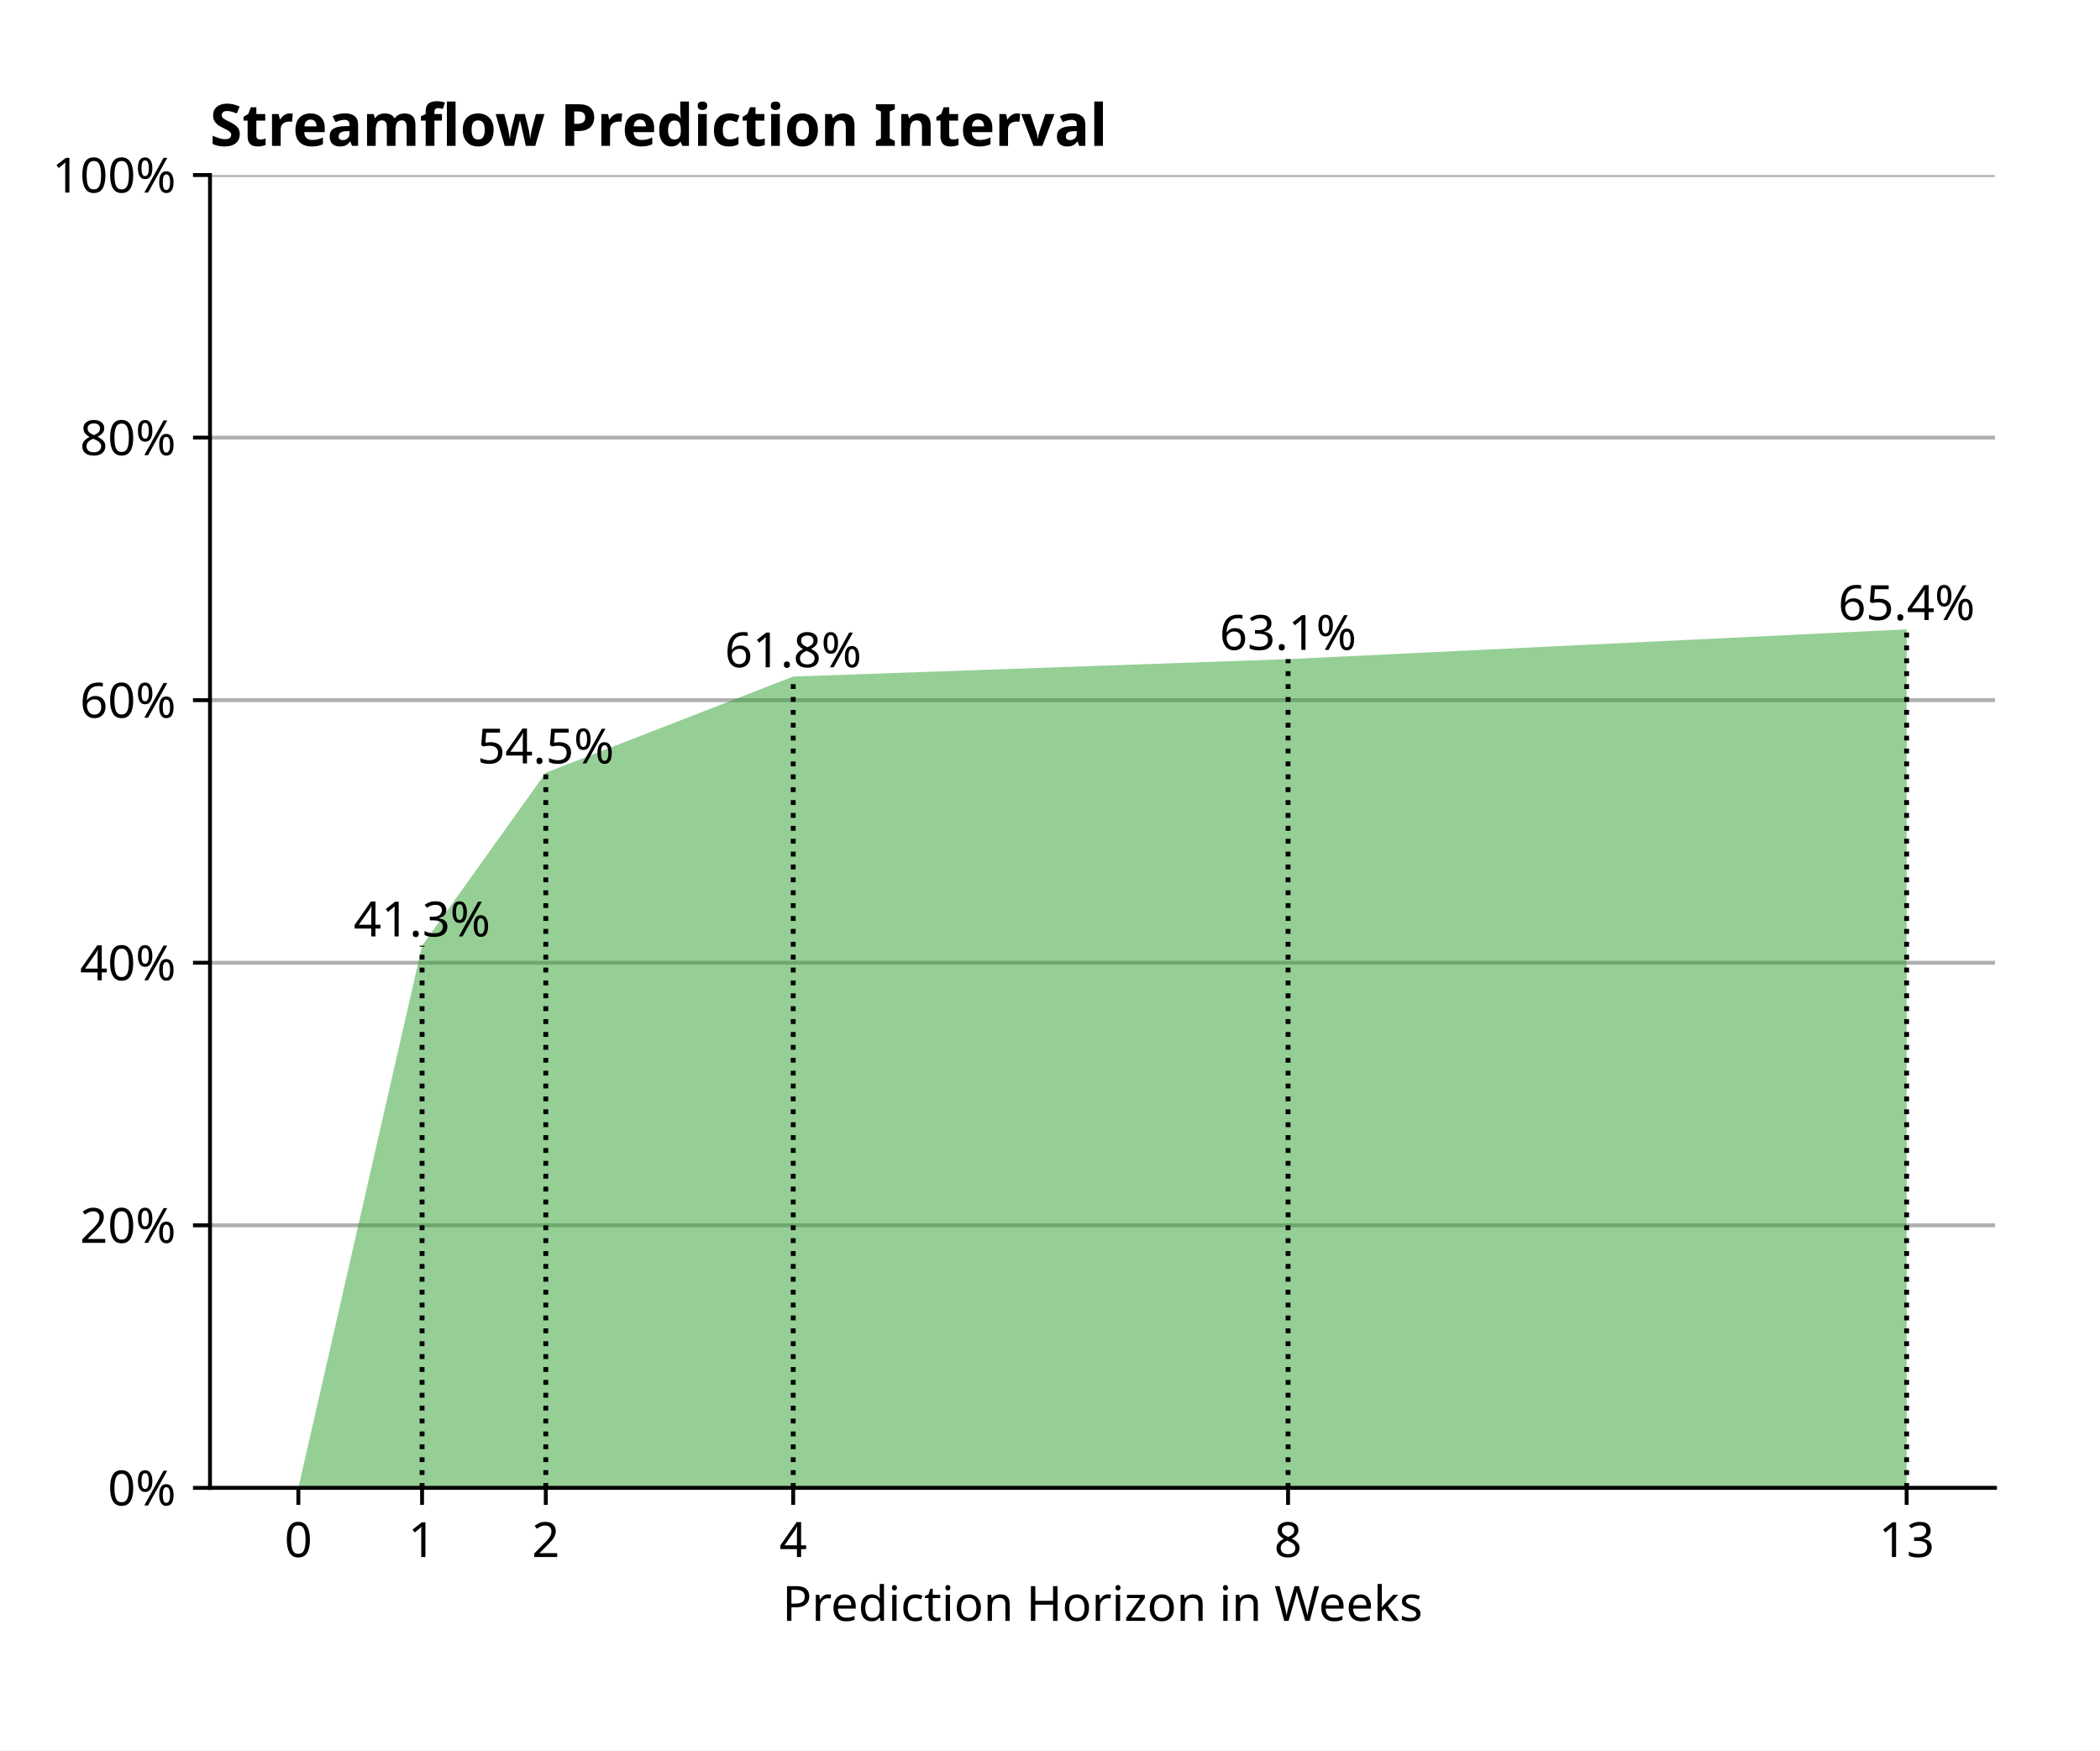
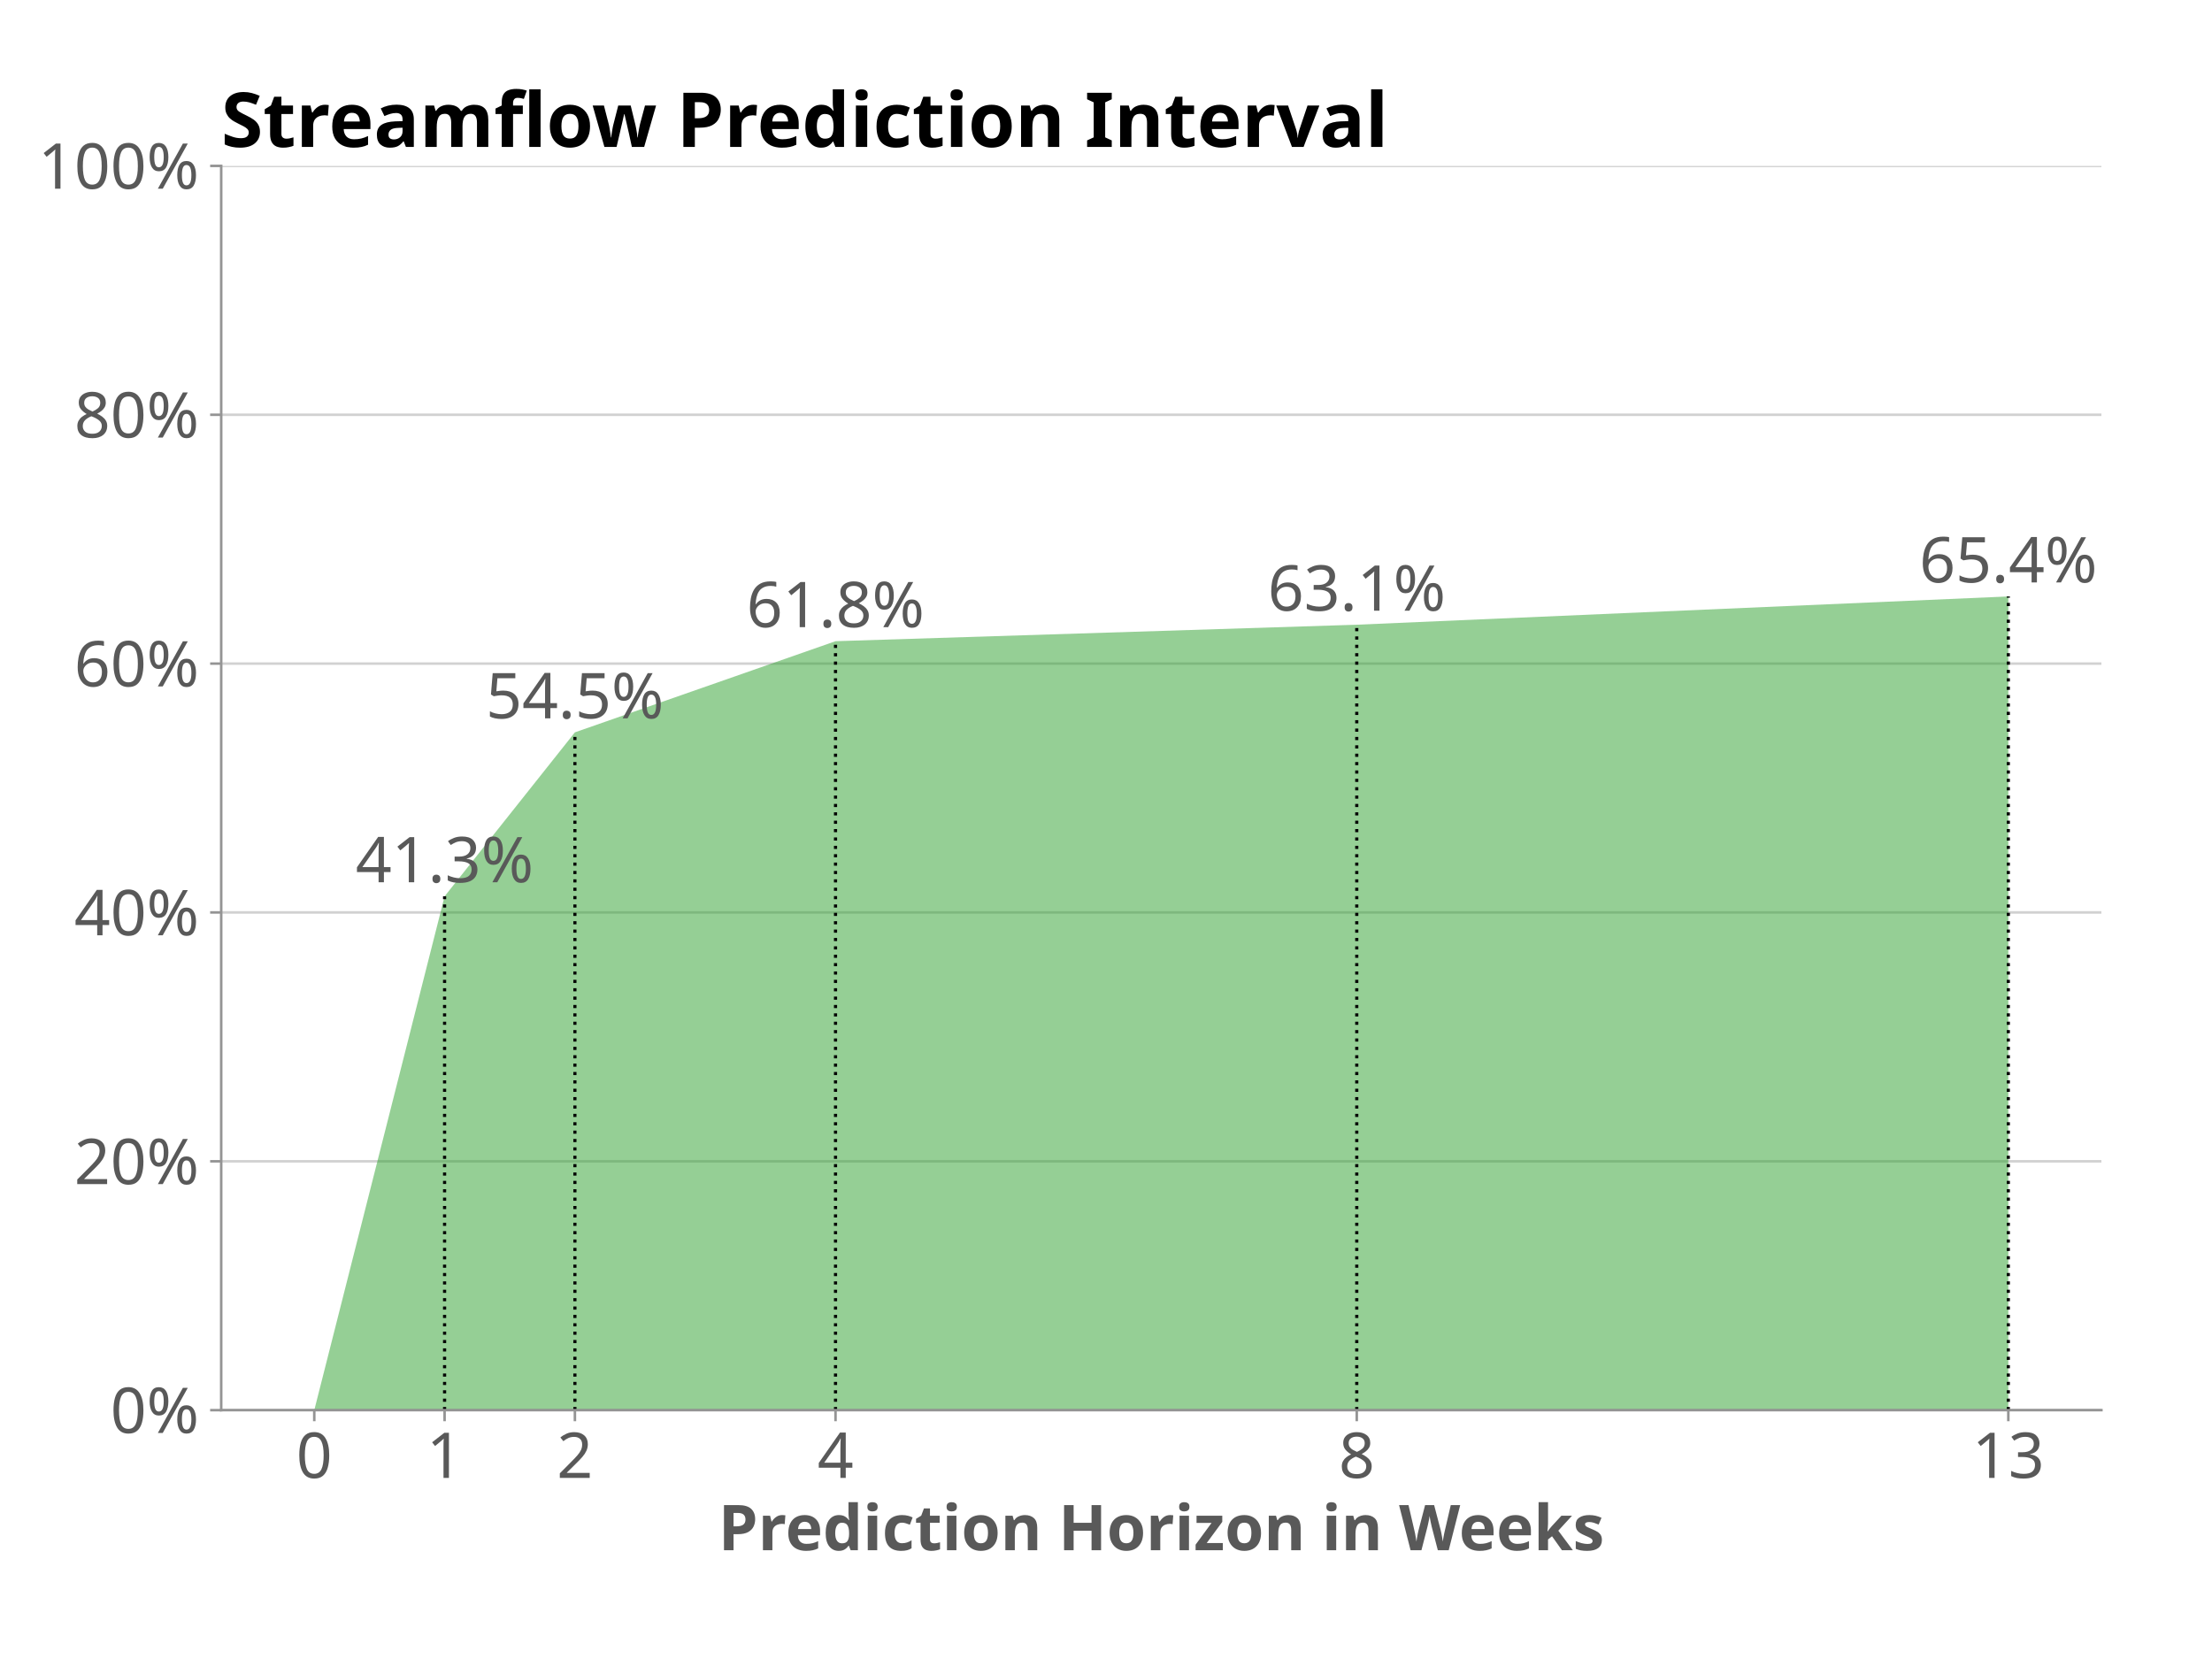
- <svg xmlns="http://www.w3.org/2000/svg" xmlns:xlink="http://www.w3.org/1999/xlink" width="432pt" height="360pt" viewBox="0 0 432 360" version="1.1">
+ <svg xmlns="http://www.w3.org/2000/svg" xmlns:xlink="http://www.w3.org/1999/xlink" width="699.84px" height="524.88px" viewBox="0 0 699.84 524.88" version="1.1">
  <defs>
    <style type="text/css">*{stroke-linejoin: round; stroke-linecap: butt}</style>
  </defs>
-   <g id="figure-lossfunction">
+   <g id="figure-forecast_summary_1">
    <g id="patch_1">
-       <path d="M 0 360  L 432 360  L 432 0  L 0 0  z " style="fill: #ffffff" />
+       <path d="M 0 524.88  L 699.84 524.88  L 699.84 0  L 0 0  z " style="fill: #ffffff" />
    </g>
-     <g id="axis-lossfunction3">
+     <g id="axis-forecast_summary_1">
      <g id="patch_2">
-         <path d="M 43.2 306  L 410.4 306  L 410.4 36  L 43.2 36  z " style="fill: #ffffff" />
+         <path d="M 69.984 446.148  L 664.848 446.148  L 664.848 52.488  L 69.984 52.488  z " style="fill: #ffffff" />
      </g>
      <g id="matplotlib.axis_1">
        <g id="xtick_1">
          <g id="line2d_1">
            <defs>
-               <path id="m5f3301d662" d="M 0 0  L 0 3.5  " style="stroke: #000000; stroke-width: 0.8" />
+               <path id="mef2f79fab5" d="M 0 0  L 0 3.5  " style="stroke: #949494; stroke-width: 0.8" />
            </defs>
            <g>
-               <use xlink:href="#m5f3301d662" x="61.378" y="306" style="stroke: #000000; stroke-width: 0.8" />
+               <use xlink:href="#mef2f79fab5" x="99.433" y="446.148" style="fill: #949494; stroke: #949494; stroke-width: 0.8" />
            </g>
          </g>
          <g id="text_1">
-             <text style="font: 10px 'Univers 57 Condensed', sans-serif; text-anchor: middle" x="61.378" y="320.22" transform="rotate(-0 61.37822 320.2203)">0</text>
+             <text style="font-weight: 300; font-size: 20px; font-family: 'Source Sans 3', sans-serif; text-anchor: middle; fill: #595959" x="99.433" y="467.589" transform="rotate(-0 99.43271 467.5886)">0</text>
          </g>
        </g>
        <g id="xtick_2">
          <g id="line2d_2">
            <g>
-               <use xlink:href="#m5f3301d662" x="86.828" y="306" style="stroke: #000000; stroke-width: 0.8" />
+               <use xlink:href="#mef2f79fab5" x="140.661" y="446.148" style="fill: #949494; stroke: #949494; stroke-width: 0.8" />
            </g>
          </g>
          <g id="text_2">
-             <text style="font: 10px 'Univers 57 Condensed', sans-serif; text-anchor: middle" x="86.828" y="320.22" transform="rotate(-0 86.82772 320.2203)">1</text>
+             <text style="font-weight: 300; font-size: 20px; font-family: 'Source Sans 3', sans-serif; text-anchor: middle; fill: #595959" x="140.661" y="467.589" transform="rotate(-0 140.6609 467.5886)">1</text>
          </g>
        </g>
        <g id="xtick_3">
          <g id="line2d_3">
            <g>
-               <use xlink:href="#m5f3301d662" x="112.277" y="306" style="stroke: #000000; stroke-width: 0.8" />
+               <use xlink:href="#mef2f79fab5" x="181.889" y="446.148" style="fill: #949494; stroke: #949494; stroke-width: 0.8" />
            </g>
          </g>
          <g id="text_3">
-             <text style="font: 10px 'Univers 57 Condensed', sans-serif; text-anchor: middle" x="112.277" y="320.22" transform="rotate(-0 112.2772 320.2203)">2</text>
+             <text style="font-weight: 300; font-size: 20px; font-family: 'Source Sans 3', sans-serif; text-anchor: middle; fill: #595959" x="181.889" y="467.589" transform="rotate(-0 181.8891 467.5886)">2</text>
          </g>
        </g>
        <g id="xtick_4">
          <g id="line2d_4">
            <g>
-               <use xlink:href="#m5f3301d662" x="163.176" y="306" style="stroke: #000000; stroke-width: 0.8" />
+               <use xlink:href="#mef2f79fab5" x="264.346" y="446.148" style="fill: #949494; stroke: #949494; stroke-width: 0.8" />
            </g>
          </g>
          <g id="text_4">
-             <text style="font: 10px 'Univers 57 Condensed', sans-serif; text-anchor: middle" x="163.176" y="320.22" transform="rotate(-0 163.1762 320.2203)">4</text>
+             <text style="font-weight: 300; font-size: 20px; font-family: 'Source Sans 3', sans-serif; text-anchor: middle; fill: #595959" x="264.346" y="467.589" transform="rotate(-0 264.3455 467.5886)">4</text>
          </g>
        </g>
        <g id="xtick_5">
          <g id="line2d_5">
            <g>
-               <use xlink:href="#m5f3301d662" x="264.974" y="306" style="stroke: #000000; stroke-width: 0.8" />
+               <use xlink:href="#mef2f79fab5" x="429.258" y="446.148" style="fill: #949494; stroke: #949494; stroke-width: 0.8" />
            </g>
          </g>
          <g id="text_5">
-             <text style="font: 10px 'Univers 57 Condensed', sans-serif; text-anchor: middle" x="264.974" y="320.22" transform="rotate(-0 264.9743 320.2203)">8</text>
+             <text style="font-weight: 300; font-size: 20px; font-family: 'Source Sans 3', sans-serif; text-anchor: middle; fill: #595959" x="429.258" y="467.589" transform="rotate(-0 429.2583 467.5886)">8</text>
          </g>
        </g>
        <g id="xtick_6">
          <g id="line2d_6">
            <g>
-               <use xlink:href="#m5f3301d662" x="392.222" y="306" style="stroke: #000000; stroke-width: 0.8" />
+               <use xlink:href="#mef2f79fab5" x="635.399" y="446.148" style="fill: #949494; stroke: #949494; stroke-width: 0.8" />
            </g>
          </g>
          <g id="text_6">
-             <text style="font: 10px 'Univers 57 Condensed', sans-serif; text-anchor: middle" x="392.222" y="320.22" transform="rotate(-0 392.2218 320.2203)">13</text>
+             <text style="font-weight: 300; font-size: 20px; font-family: 'Source Sans 3', sans-serif; text-anchor: middle; fill: #595959" x="635.399" y="467.589" transform="rotate(-0 635.3993 467.5886)">13</text>
          </g>
        </g>
        <g id="text_7">
-           <text style="font: 10px 'Univers 57 Condensed', sans-serif; text-anchor: middle" x="226.8" y="333.35" transform="rotate(-0 226.8 333.35)">Prediction Horizon in Weeks</text>
+           <text style="font-weight: 600; font-size: 20px; font-family: 'Source Sans 3', sans-serif; text-anchor: middle; fill: #595959" x="367.416" y="490.47" transform="rotate(-0 367.416 490.4699)">Prediction Horizon in Weeks</text>
        </g>
      </g>
      <g id="matplotlib.axis_2">
        <g id="ytick_1">
          <g id="line2d_7">
-             <path d="M 43.2 306  L 410.4 306  " clip-path="url(#pe54dde55e8)" style="fill: none; stroke: #b0b0b0; stroke-width: 0.8; stroke-linecap: square" />
+             <path d="M 69.984 446.148  L 664.848 446.148  " clip-path="url(#p4faaf120af)" style="fill: none; stroke: #d1d1d1; stroke-width: 0.8; stroke-linecap: square" />
          </g>
          <g id="line2d_8">
            <defs>
-               <path id="mc7b267008a" d="M 0 0  L -3.5 0  " style="stroke: #000000; stroke-width: 0.8" />
+               <path id="m4dee19d8da" d="M 0 0  L -3.5 0  " style="stroke: #949494; stroke-width: 0.8" />
            </defs>
            <g>
-               <use xlink:href="#mc7b267008a" x="43.2" y="306" style="stroke: #000000; stroke-width: 0.8" />
+               <use xlink:href="#m4dee19d8da" x="69.984" y="446.148" style="fill: #949494; stroke: #949494; stroke-width: 0.8" />
            </g>
          </g>
          <g id="text_8">
-             <text style="font: 10px 'Univers 57 Condensed', sans-serif; text-anchor: end" x="36.2" y="309.61" transform="rotate(-0 36.2 309.6102)">0%</text>
+             <text style="font-weight: 300; font-size: 20px; font-family: 'Source Sans 3', sans-serif; text-anchor: end; fill: #595959" x="62.984" y="453.368" transform="rotate(-0 62.984 453.3683)">0%</text>
          </g>
        </g>
        <g id="ytick_2">
          <g id="line2d_9">
-             <path d="M 43.2 252  L 410.4 252  " clip-path="url(#pe54dde55e8)" style="fill: none; stroke: #b0b0b0; stroke-width: 0.8; stroke-linecap: square" />
+             <path d="M 69.984 367.416  L 664.848 367.416  " clip-path="url(#p4faaf120af)" style="fill: none; stroke: #d1d1d1; stroke-width: 0.8; stroke-linecap: square" />
          </g>
          <g id="line2d_10">
            <g>
-               <use xlink:href="#mc7b267008a" x="43.2" y="252" style="stroke: #000000; stroke-width: 0.8" />
+               <use xlink:href="#m4dee19d8da" x="69.984" y="367.416" style="fill: #949494; stroke: #949494; stroke-width: 0.8" />
            </g>
          </g>
          <g id="text_9">
-             <text style="font: 10px 'Univers 57 Condensed', sans-serif; text-anchor: end" x="36.2" y="255.61" transform="rotate(-0 36.2 255.6102)">20%</text>
+             <text style="font-weight: 300; font-size: 20px; font-family: 'Source Sans 3', sans-serif; text-anchor: end; fill: #595959" x="62.984" y="374.636" transform="rotate(-0 62.984 374.6363)">20%</text>
          </g>
        </g>
        <g id="ytick_3">
          <g id="line2d_11">
-             <path d="M 43.2 198  L 410.4 198  " clip-path="url(#pe54dde55e8)" style="fill: none; stroke: #b0b0b0; stroke-width: 0.8; stroke-linecap: square" />
+             <path d="M 69.984 288.684  L 664.848 288.684  " clip-path="url(#p4faaf120af)" style="fill: none; stroke: #d1d1d1; stroke-width: 0.8; stroke-linecap: square" />
          </g>
          <g id="line2d_12">
            <g>
-               <use xlink:href="#mc7b267008a" x="43.2" y="198" style="stroke: #000000; stroke-width: 0.8" />
+               <use xlink:href="#m4dee19d8da" x="69.984" y="288.684" style="fill: #949494; stroke: #949494; stroke-width: 0.8" />
            </g>
          </g>
          <g id="text_10">
-             <text style="font: 10px 'Univers 57 Condensed', sans-serif; text-anchor: end" x="36.2" y="201.61" transform="rotate(-0 36.2 201.6102)">40%</text>
+             <text style="font-weight: 300; font-size: 20px; font-family: 'Source Sans 3', sans-serif; text-anchor: end; fill: #595959" x="62.984" y="295.904" transform="rotate(-0 62.984 295.9043)">40%</text>
          </g>
        </g>
        <g id="ytick_4">
          <g id="line2d_13">
-             <path d="M 43.2 144  L 410.4 144  " clip-path="url(#pe54dde55e8)" style="fill: none; stroke: #b0b0b0; stroke-width: 0.8; stroke-linecap: square" />
+             <path d="M 69.984 209.952  L 664.848 209.952  " clip-path="url(#p4faaf120af)" style="fill: none; stroke: #d1d1d1; stroke-width: 0.8; stroke-linecap: square" />
          </g>
          <g id="line2d_14">
            <g>
-               <use xlink:href="#mc7b267008a" x="43.2" y="144" style="stroke: #000000; stroke-width: 0.8" />
+               <use xlink:href="#m4dee19d8da" x="69.984" y="209.952" style="fill: #949494; stroke: #949494; stroke-width: 0.8" />
            </g>
          </g>
          <g id="text_11">
-             <text style="font: 10px 'Univers 57 Condensed', sans-serif; text-anchor: end" x="36.2" y="147.61" transform="rotate(-0 36.2 147.6102)">60%</text>
+             <text style="font-weight: 300; font-size: 20px; font-family: 'Source Sans 3', sans-serif; text-anchor: end; fill: #595959" x="62.984" y="217.172" transform="rotate(-0 62.984 217.1723)">60%</text>
          </g>
        </g>
        <g id="ytick_5">
          <g id="line2d_15">
-             <path d="M 43.2 90  L 410.4 90  " clip-path="url(#pe54dde55e8)" style="fill: none; stroke: #b0b0b0; stroke-width: 0.8; stroke-linecap: square" />
+             <path d="M 69.984 131.22  L 664.848 131.22  " clip-path="url(#p4faaf120af)" style="fill: none; stroke: #d1d1d1; stroke-width: 0.8; stroke-linecap: square" />
          </g>
          <g id="line2d_16">
            <g>
-               <use xlink:href="#mc7b267008a" x="43.2" y="90" style="stroke: #000000; stroke-width: 0.8" />
+               <use xlink:href="#m4dee19d8da" x="69.984" y="131.22" style="fill: #949494; stroke: #949494; stroke-width: 0.8" />
            </g>
          </g>
          <g id="text_12">
-             <text style="font: 10px 'Univers 57 Condensed', sans-serif; text-anchor: end" x="36.2" y="93.61" transform="rotate(-0 36.2 93.61016)">80%</text>
+             <text style="font-weight: 300; font-size: 20px; font-family: 'Source Sans 3', sans-serif; text-anchor: end; fill: #595959" x="62.984" y="138.44" transform="rotate(-0 62.984 138.4403)">80%</text>
          </g>
        </g>
        <g id="ytick_6">
          <g id="line2d_17">
-             <path d="M 43.2 36  L 410.4 36  " clip-path="url(#pe54dde55e8)" style="fill: none; stroke: #b0b0b0; stroke-width: 0.8; stroke-linecap: square" />
+             <path d="M 69.984 52.488  L 664.848 52.488  " clip-path="url(#p4faaf120af)" style="fill: none; stroke: #d1d1d1; stroke-width: 0.8; stroke-linecap: square" />
          </g>
          <g id="line2d_18">
            <g>
-               <use xlink:href="#mc7b267008a" x="43.2" y="36" style="stroke: #000000; stroke-width: 0.8" />
+               <use xlink:href="#m4dee19d8da" x="69.984" y="52.488" style="fill: #949494; stroke: #949494; stroke-width: 0.8" />
            </g>
          </g>
          <g id="text_13">
-             <text style="font: 10px 'Univers 57 Condensed', sans-serif; text-anchor: end" x="36.2" y="39.61" transform="rotate(-0 36.2 39.61016)">100%</text>
-           </g>
-         </g>
-       </g>
-       <g id="PolyCollection_1">
+             <text style="font-weight: 300; font-size: 20px; font-family: 'Source Sans 3', sans-serif; text-anchor: end; fill: #595959" x="62.984" y="59.708" transform="rotate(-0 62.984 59.70831)">100%</text>
+           </g>
+         </g>
+       </g>
+       <g id="FillBetweenPolyCollection_1">
        <defs>
-           <path id="m8a4331a3ef" d="M 61.378 -54  L 61.378 -54  L 86.828 -165.498  L 112.277 -201.082  L 163.176 -220.862  L 264.974 -224.439  L 392.222 -230.572  L 392.222 -54  L 392.222 -54  L 264.974 -54  L 163.176 -54  L 112.277 -54  L 86.828 -54  L 61.378 -54  z " />
+           <path id="m2519af94d5" d="M 99.433 -78.732  L 99.433 -78.732  L 140.661 -241.296  L 181.889 -293.177  L 264.346 -322.016  L 429.258 -327.232  L 635.399 -336.174  L 635.399 -78.732  L 635.399 -78.732  L 429.258 -78.732  L 264.346 -78.732  L 181.889 -78.732  L 140.661 -78.732  L 99.433 -78.732  z " />
        </defs>
-         <g clip-path="url(#pe54dde55e8)">
-           <use xlink:href="#m8a4331a3ef" x="0" y="360" style="fill: #2ca02c; fill-opacity: 0.5" />
+         <g clip-path="url(#p4faaf120af)">
+           <use xlink:href="#m2519af94d5" x="0" y="524.88" style="fill: #2ca02c; fill-opacity: 0.5" />
        </g>
      </g>
      <g id="line2d_19">
-         <path d="M 86.828 306  L 86.828 194.502  " clip-path="url(#pe54dde55e8)" style="fill: none; stroke-dasharray: 1,1.65; stroke-dashoffset: 0; stroke: #000000" />
+         <path d="M 140.661 446.148  L 140.661 283.584  " clip-path="url(#p4faaf120af)" style="fill: none; stroke-dasharray: 1,1.65; stroke-dashoffset: 0; stroke: #000000" />
      </g>
      <g id="line2d_20">
-         <path d="M 112.277 306  L 112.277 158.918  " clip-path="url(#pe54dde55e8)" style="fill: none; stroke-dasharray: 1,1.65; stroke-dashoffset: 0; stroke: #000000" />
+         <path d="M 181.889 446.148  L 181.889 231.703  " clip-path="url(#p4faaf120af)" style="fill: none; stroke-dasharray: 1,1.65; stroke-dashoffset: 0; stroke: #000000" />
      </g>
      <g id="line2d_21">
-         <path d="M 163.176 306  L 163.176 139.138  " clip-path="url(#pe54dde55e8)" style="fill: none; stroke-dasharray: 1,1.65; stroke-dashoffset: 0; stroke: #000000" />
+         <path d="M 264.346 446.148  L 264.346 202.864  " clip-path="url(#p4faaf120af)" style="fill: none; stroke-dasharray: 1,1.65; stroke-dashoffset: 0; stroke: #000000" />
      </g>
      <g id="line2d_22">
-         <path d="M 264.974 306  L 264.974 135.561  " clip-path="url(#pe54dde55e8)" style="fill: none; stroke-dasharray: 1,1.65; stroke-dashoffset: 0; stroke: #000000" />
+         <path d="M 429.258 446.148  L 429.258 197.648  " clip-path="url(#p4faaf120af)" style="fill: none; stroke-dasharray: 1,1.65; stroke-dashoffset: 0; stroke: #000000" />
      </g>
      <g id="line2d_23">
-         <path d="M 392.222 306  L 392.222 129.428  " clip-path="url(#pe54dde55e8)" style="fill: none; stroke-dasharray: 1,1.65; stroke-dashoffset: 0; stroke: #000000" />
+         <path d="M 635.399 446.148  L 635.399 188.706  " clip-path="url(#p4faaf120af)" style="fill: none; stroke-dasharray: 1,1.65; stroke-dashoffset: 0; stroke: #000000" />
      </g>
      <g id="patch_3">
-         <path d="M 43.2 306  L 43.2 36  " style="fill: none; stroke: #000000; stroke-width: 0.8; stroke-linejoin: miter; stroke-linecap: square" />
+         <path d="M 69.984 446.148  L 69.984 52.488  " style="fill: none; stroke: #949494; stroke-width: 0.8; stroke-linejoin: miter; stroke-linecap: square" />
      </g>
      <g id="patch_4">
-         <path d="M 43.2 306  L 410.4 306  " style="fill: none; stroke: #000000; stroke-width: 0.8; stroke-linejoin: miter; stroke-linecap: square" />
+         <path d="M 69.984 446.148  L 664.848 446.148  " style="fill: none; stroke: #949494; stroke-width: 0.8; stroke-linejoin: miter; stroke-linecap: square" />
      </g>
      <g id="text_14">
-         <text style="font: 10px 'Univers 57 Condensed', sans-serif; text-anchor: middle" x="86.828" y="192.593" transform="rotate(-0 86.82772 192.5927)">41.3%</text>
+         <text style="font-weight: 300; font-size: 20px; font-family: 'Source Sans 3', sans-serif; text-anchor: middle; fill: #595959" x="140.661" y="279.143" transform="rotate(-0 140.6609 279.1434)">41.3%</text>
      </g>
      <g id="text_15">
-         <text style="font: 10px 'Univers 57 Condensed', sans-serif; text-anchor: middle" x="112.277" y="157.009" transform="rotate(-0 112.2772 157.009)">54.5%</text>
+         <text style="font-weight: 300; font-size: 20px; font-family: 'Source Sans 3', sans-serif; text-anchor: middle; fill: #595959" x="181.889" y="227.262" transform="rotate(-0 181.8891 227.2623)">54.5%</text>
      </g>
      <g id="text_16">
-         <text style="font: 10px 'Univers 57 Condensed', sans-serif; text-anchor: middle" x="163.176" y="137.229" transform="rotate(-0 163.1762 137.2291)">61.8%</text>
+         <text style="font-weight: 300; font-size: 20px; font-family: 'Source Sans 3', sans-serif; text-anchor: middle; fill: #595959" x="264.346" y="198.423" transform="rotate(-0 264.3455 198.4233)">61.8%</text>
      </g>
      <g id="text_17">
-         <text style="font: 10px 'Univers 57 Condensed', sans-serif; text-anchor: middle" x="264.974" y="133.652" transform="rotate(-0 264.9743 133.6519)">63.1%</text>
+         <text style="font-weight: 300; font-size: 20px; font-family: 'Source Sans 3', sans-serif; text-anchor: middle; fill: #595959" x="429.258" y="193.208" transform="rotate(-0 429.2583 193.2076)">63.1%</text>
      </g>
      <g id="text_18">
-         <text style="font: 10px 'Univers 57 Condensed', sans-serif; text-anchor: middle" x="392.222" y="127.519" transform="rotate(-0 392.2218 127.5189)">65.4%</text>
+         <text style="font-weight: 300; font-size: 20px; font-family: 'Source Sans 3', sans-serif; text-anchor: middle; fill: #595959" x="635.399" y="184.266" transform="rotate(-0 635.3993 184.2659)">65.4%</text>
      </g>
      <g id="text_19">
-         <text style="font: 700 12px 'Univers 57 Condensed', sans-serif; text-anchor: start" x="43.2" y="30" transform="rotate(-0 43.2 30)">Streamflow Prediction Interval</text>
+         <text style="font-weight: 800; font-size: 24px; font-family: 'Source Sans 3', sans-serif; text-anchor: start" x="69.984" y="46.488" transform="rotate(-0 69.984 46.488)">Streamflow Prediction Interval</text>
      </g>
    </g>
  </g>
  <defs>
-     <clipPath id="pe54dde55e8">
-       <rect x="43.2" y="36" width="367.2" height="270" />
+     <clipPath id="p4faaf120af">
+       <rect x="69.984" y="52.488" width="594.864" height="393.66" />
    </clipPath>
  </defs>
</svg>
